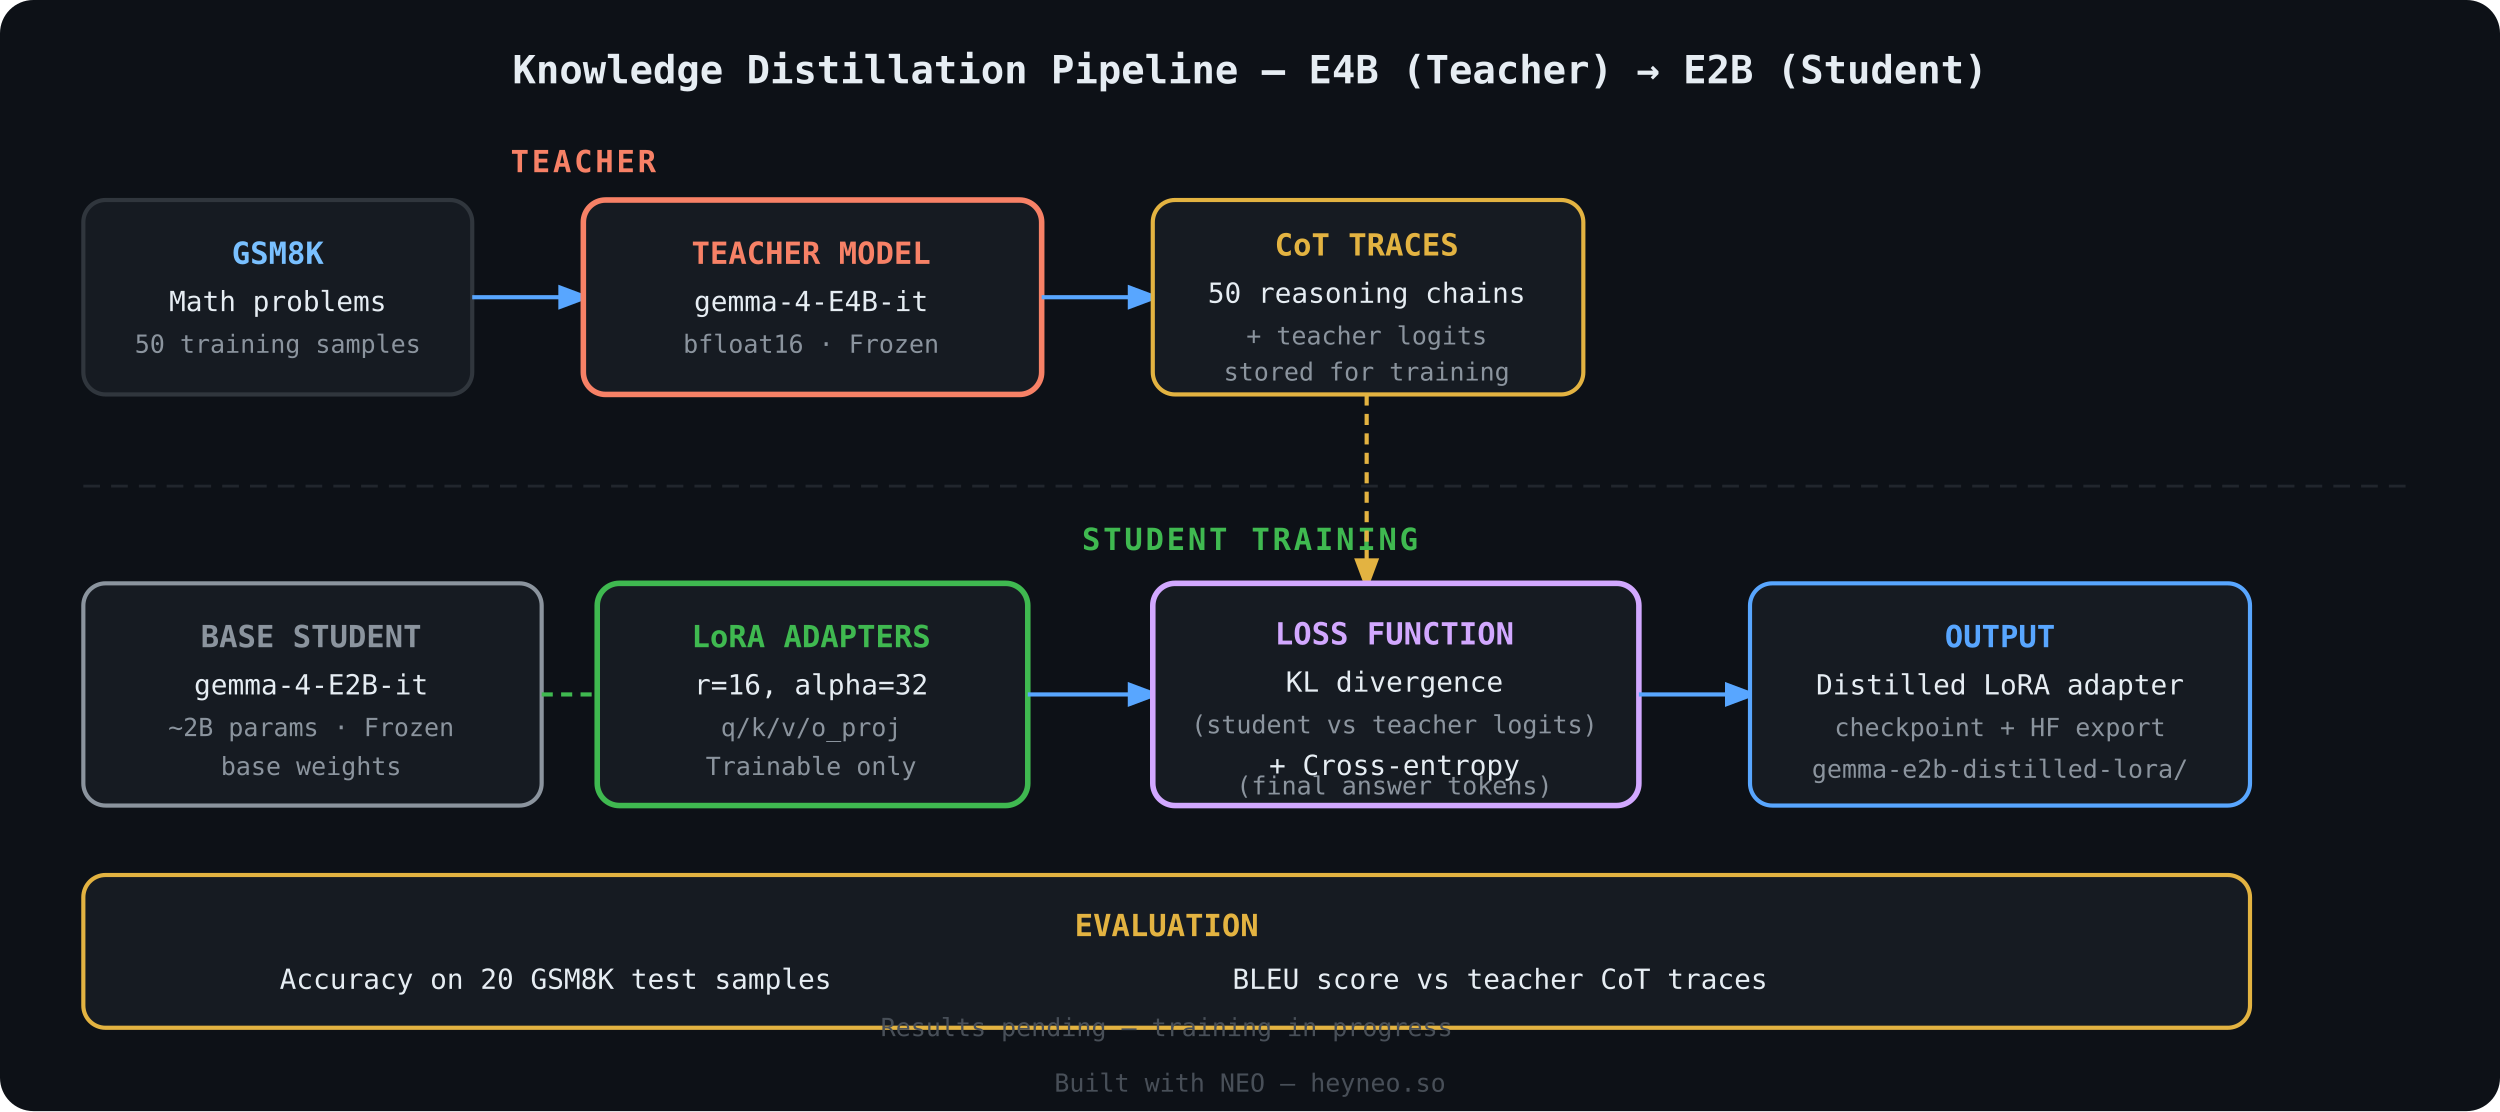
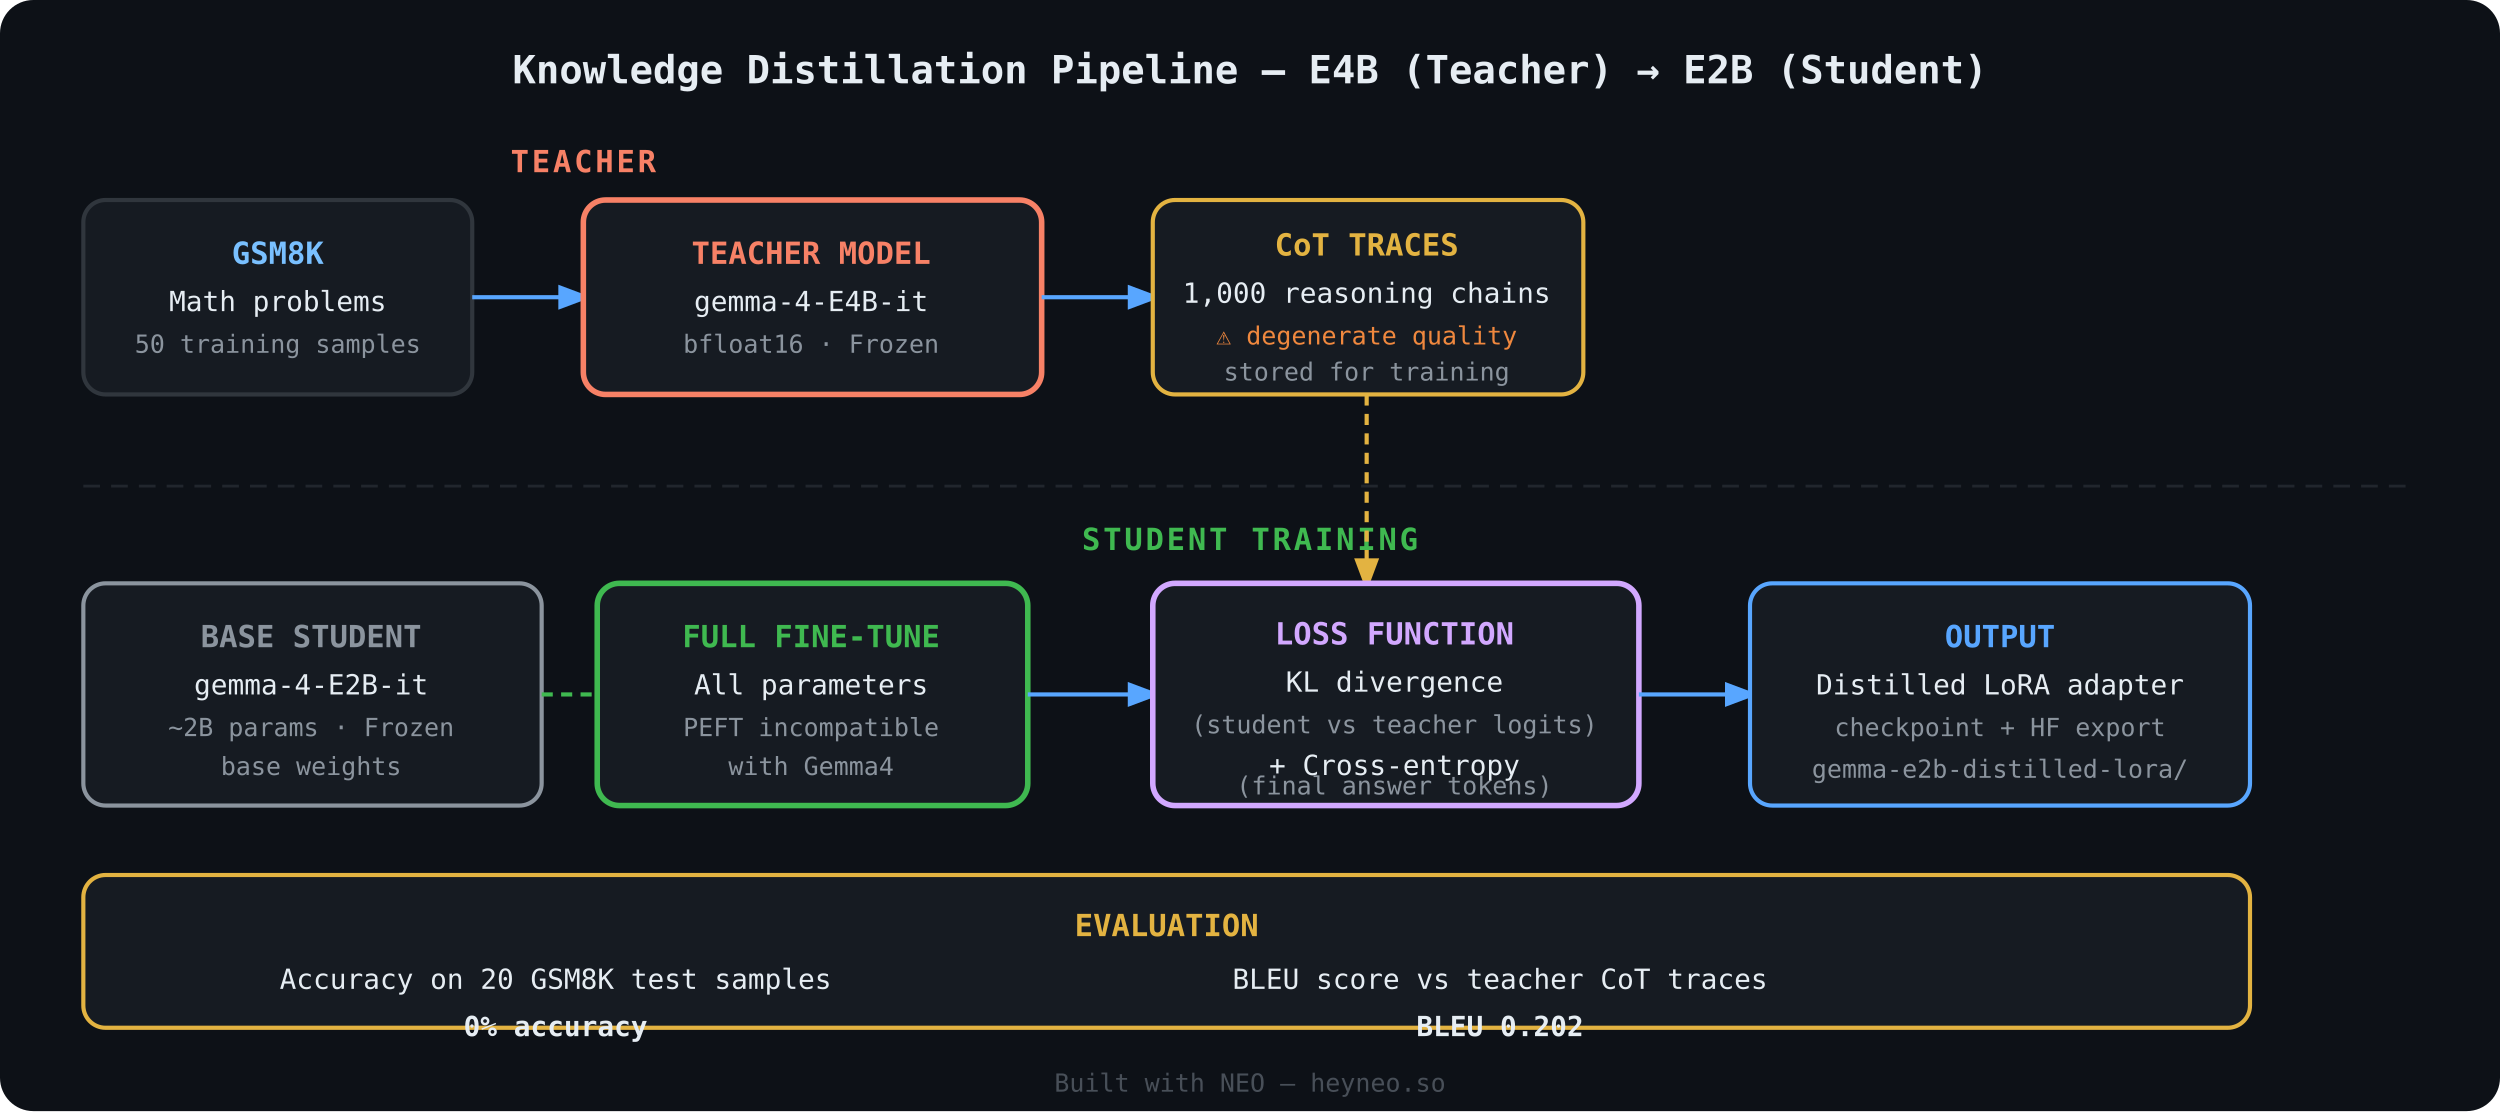
<svg xmlns="http://www.w3.org/2000/svg" viewBox="0 0 900 400" width="900" height="400" font-family="monospace, sans-serif">
  <rect width="900" height="400" rx="12" fill="#0d1117" />
  <text x="450" y="30" text-anchor="middle" fill="#e6edf3" font-size="14" font-weight="bold">Knowledge Distillation Pipeline — E4B (Teacher) → E2B (Student)</text>
  <text x="210" y="62" text-anchor="middle" fill="#f78166" font-size="11" font-weight="bold" letter-spacing="1">TEACHER</text>
  <rect x="30" y="72" width="140" height="70" rx="8" fill="#161b22" stroke="#30363d" stroke-width="1.5" />
  <text x="100" y="95" text-anchor="middle" fill="#79c0ff" font-size="11" font-weight="bold">GSM8K</text>
  <text x="100" y="112" text-anchor="middle" fill="#e6edf3" font-size="10">Math problems</text>
  <text x="100" y="127" text-anchor="middle" fill="#8b949e" font-size="9">50 training samples</text>
  <line x1="170" y1="107" x2="210" y2="107" stroke="#58a6ff" stroke-width="1.5" marker-end="url(#arrow)" />
  <rect x="210" y="72" width="165" height="70" rx="8" fill="#161b22" stroke="#f78166" stroke-width="2" />
  <text x="292" y="95" text-anchor="middle" fill="#f78166" font-size="11" font-weight="bold">TEACHER MODEL</text>
  <text x="292" y="112" text-anchor="middle" fill="#e6edf3" font-size="10">gemma-4-E4B-it</text>
  <text x="292" y="127" text-anchor="middle" fill="#8b949e" font-size="9">bfloat16 · Frozen</text>
  <line x1="375" y1="107" x2="415" y2="107" stroke="#58a6ff" stroke-width="1.5" marker-end="url(#arrow)" />
  <rect x="415" y="72" width="155" height="70" rx="8" fill="#161b22" stroke="#e3b341" stroke-width="1.5" />
  <text x="492" y="92" text-anchor="middle" fill="#e3b341" font-size="11" font-weight="bold">CoT TRACES</text>
-   <text x="492" y="109" text-anchor="middle" fill="#e6edf3" font-size="10">50 reasoning chains</text>
-   <text x="492" y="124" text-anchor="middle" fill="#8b949e" font-size="9">+ teacher logits</text>
+   <text x="492" y="109" text-anchor="middle" fill="#e6edf3" font-size="10">1,000 reasoning chains</text>
+   <text x="492" y="124" text-anchor="middle" fill="#f0883e" font-size="9">⚠ degenerate quality</text>
  <text x="492" y="137" text-anchor="middle" fill="#8b949e" font-size="9">stored for training</text>
  <line x1="30" y1="175" x2="870" y2="175" stroke="#21262d" stroke-width="1" stroke-dasharray="6,4" />
  <text x="450" y="198" text-anchor="middle" fill="#3fb950" font-size="11" font-weight="bold" letter-spacing="1">STUDENT TRAINING</text>
  <rect x="30" y="210" width="165" height="80" rx="8" fill="#161b22" stroke="#8b949e" stroke-width="1.5" />
  <text x="112" y="233" text-anchor="middle" fill="#8b949e" font-size="11" font-weight="bold">BASE STUDENT</text>
  <text x="112" y="250" text-anchor="middle" fill="#e6edf3" font-size="10">gemma-4-E2B-it</text>
  <text x="112" y="265" text-anchor="middle" fill="#8b949e" font-size="9">~2B params · Frozen</text>
  <text x="112" y="279" text-anchor="middle" fill="#8b949e" font-size="9">base weights</text>
  <rect x="215" y="210" width="155" height="80" rx="8" fill="#161b22" stroke="#3fb950" stroke-width="2" />
-   <text x="292" y="233" text-anchor="middle" fill="#3fb950" font-size="11" font-weight="bold">LoRA ADAPTERS</text>
-   <text x="292" y="250" text-anchor="middle" fill="#e6edf3" font-size="10">r=16, alpha=32</text>
-   <text x="292" y="265" text-anchor="middle" fill="#8b949e" font-size="9">q/k/v/o_proj</text>
-   <text x="292" y="279" text-anchor="middle" fill="#8b949e" font-size="9">Trainable only</text>
+   <text x="292" y="233" text-anchor="middle" fill="#3fb950" font-size="11" font-weight="bold">FULL FINE-TUNE</text>
+   <text x="292" y="250" text-anchor="middle" fill="#e6edf3" font-size="10">All parameters</text>
+   <text x="292" y="265" text-anchor="middle" fill="#8b949e" font-size="9">PEFT incompatible</text>
+   <text x="292" y="279" text-anchor="middle" fill="#8b949e" font-size="9">with Gemma4</text>
  <line x1="195" y1="250" x2="215" y2="250" stroke="#3fb950" stroke-width="1.5" stroke-dasharray="4,3" />
  <line x1="370" y1="250" x2="415" y2="250" stroke="#58a6ff" stroke-width="1.5" marker-end="url(#arrow)" />
  <line x1="492" y1="142" x2="492" y2="210" stroke="#e3b341" stroke-width="1.5" stroke-dasharray="4,3" marker-end="url(#arrow-gold)" />
  <rect x="415" y="210" width="175" height="80" rx="8" fill="#161b22" stroke="#d2a8ff" stroke-width="2" />
  <text x="502" y="232" text-anchor="middle" fill="#d2a8ff" font-size="11" font-weight="bold">LOSS FUNCTION</text>
  <text x="502" y="249" text-anchor="middle" fill="#e6edf3" font-size="10">KL divergence</text>
  <text x="502" y="264" text-anchor="middle" fill="#8b949e" font-size="9">(student vs teacher logits)</text>
  <text x="502" y="279" text-anchor="middle" fill="#e6edf3" font-size="10">+ Cross-entropy</text>
  <text x="502" y="286" text-anchor="middle" fill="#8b949e" font-size="9">(final answer tokens)</text>
  <line x1="590" y1="250" x2="630" y2="250" stroke="#58a6ff" stroke-width="1.5" marker-end="url(#arrow)" />
  <rect x="630" y="210" width="180" height="80" rx="8" fill="#161b22" stroke="#58a6ff" stroke-width="1.5" />
  <text x="720" y="233" text-anchor="middle" fill="#58a6ff" font-size="11" font-weight="bold">OUTPUT</text>
  <text x="720" y="250" text-anchor="middle" fill="#e6edf3" font-size="10">Distilled LoRA adapter</text>
  <text x="720" y="265" text-anchor="middle" fill="#8b949e" font-size="9">checkpoint + HF export</text>
  <text x="720" y="280" text-anchor="middle" fill="#8b949e" font-size="9">gemma-e2b-distilled-lora/</text>
  <rect x="30" y="315" width="780" height="55" rx="8" fill="#161b22" stroke="#e3b341" stroke-width="1.5" />
  <text x="420" y="337" text-anchor="middle" fill="#e3b341" font-size="11" font-weight="bold">EVALUATION</text>
  <text x="200" y="356" text-anchor="middle" fill="#e6edf3" font-size="10">Accuracy on 20 GSM8K test samples</text>
  <text x="540" y="356" text-anchor="middle" fill="#e6edf3" font-size="10">BLEU score vs teacher CoT traces</text>
-   <text x="420" y="373" text-anchor="middle" fill="#484f58" font-size="9">Results pending — training in progress</text>
+   <text x="200" y="373" text-anchor="middle" fill="#e6edf3" font-size="10" font-weight="bold">0% accuracy</text>
+   <text x="540" y="373" text-anchor="middle" fill="#e6edf3" font-size="10" font-weight="bold">BLEU 0.202</text>
  <defs>
    <marker id="arrow" markerWidth="8" markerHeight="8" refX="6" refY="3" orient="auto">
      <path d="M0,0 L0,6 L8,3 z" fill="#58a6ff" />
    </marker>
    <marker id="arrow-gold" markerWidth="8" markerHeight="8" refX="6" refY="3" orient="auto">
      <path d="M0,0 L0,6 L8,3 z" fill="#e3b341" />
    </marker>
  </defs>
  <text x="450" y="393" text-anchor="middle" fill="#484f58" font-size="9">Built with NEO — heyneo.so</text>
</svg>
